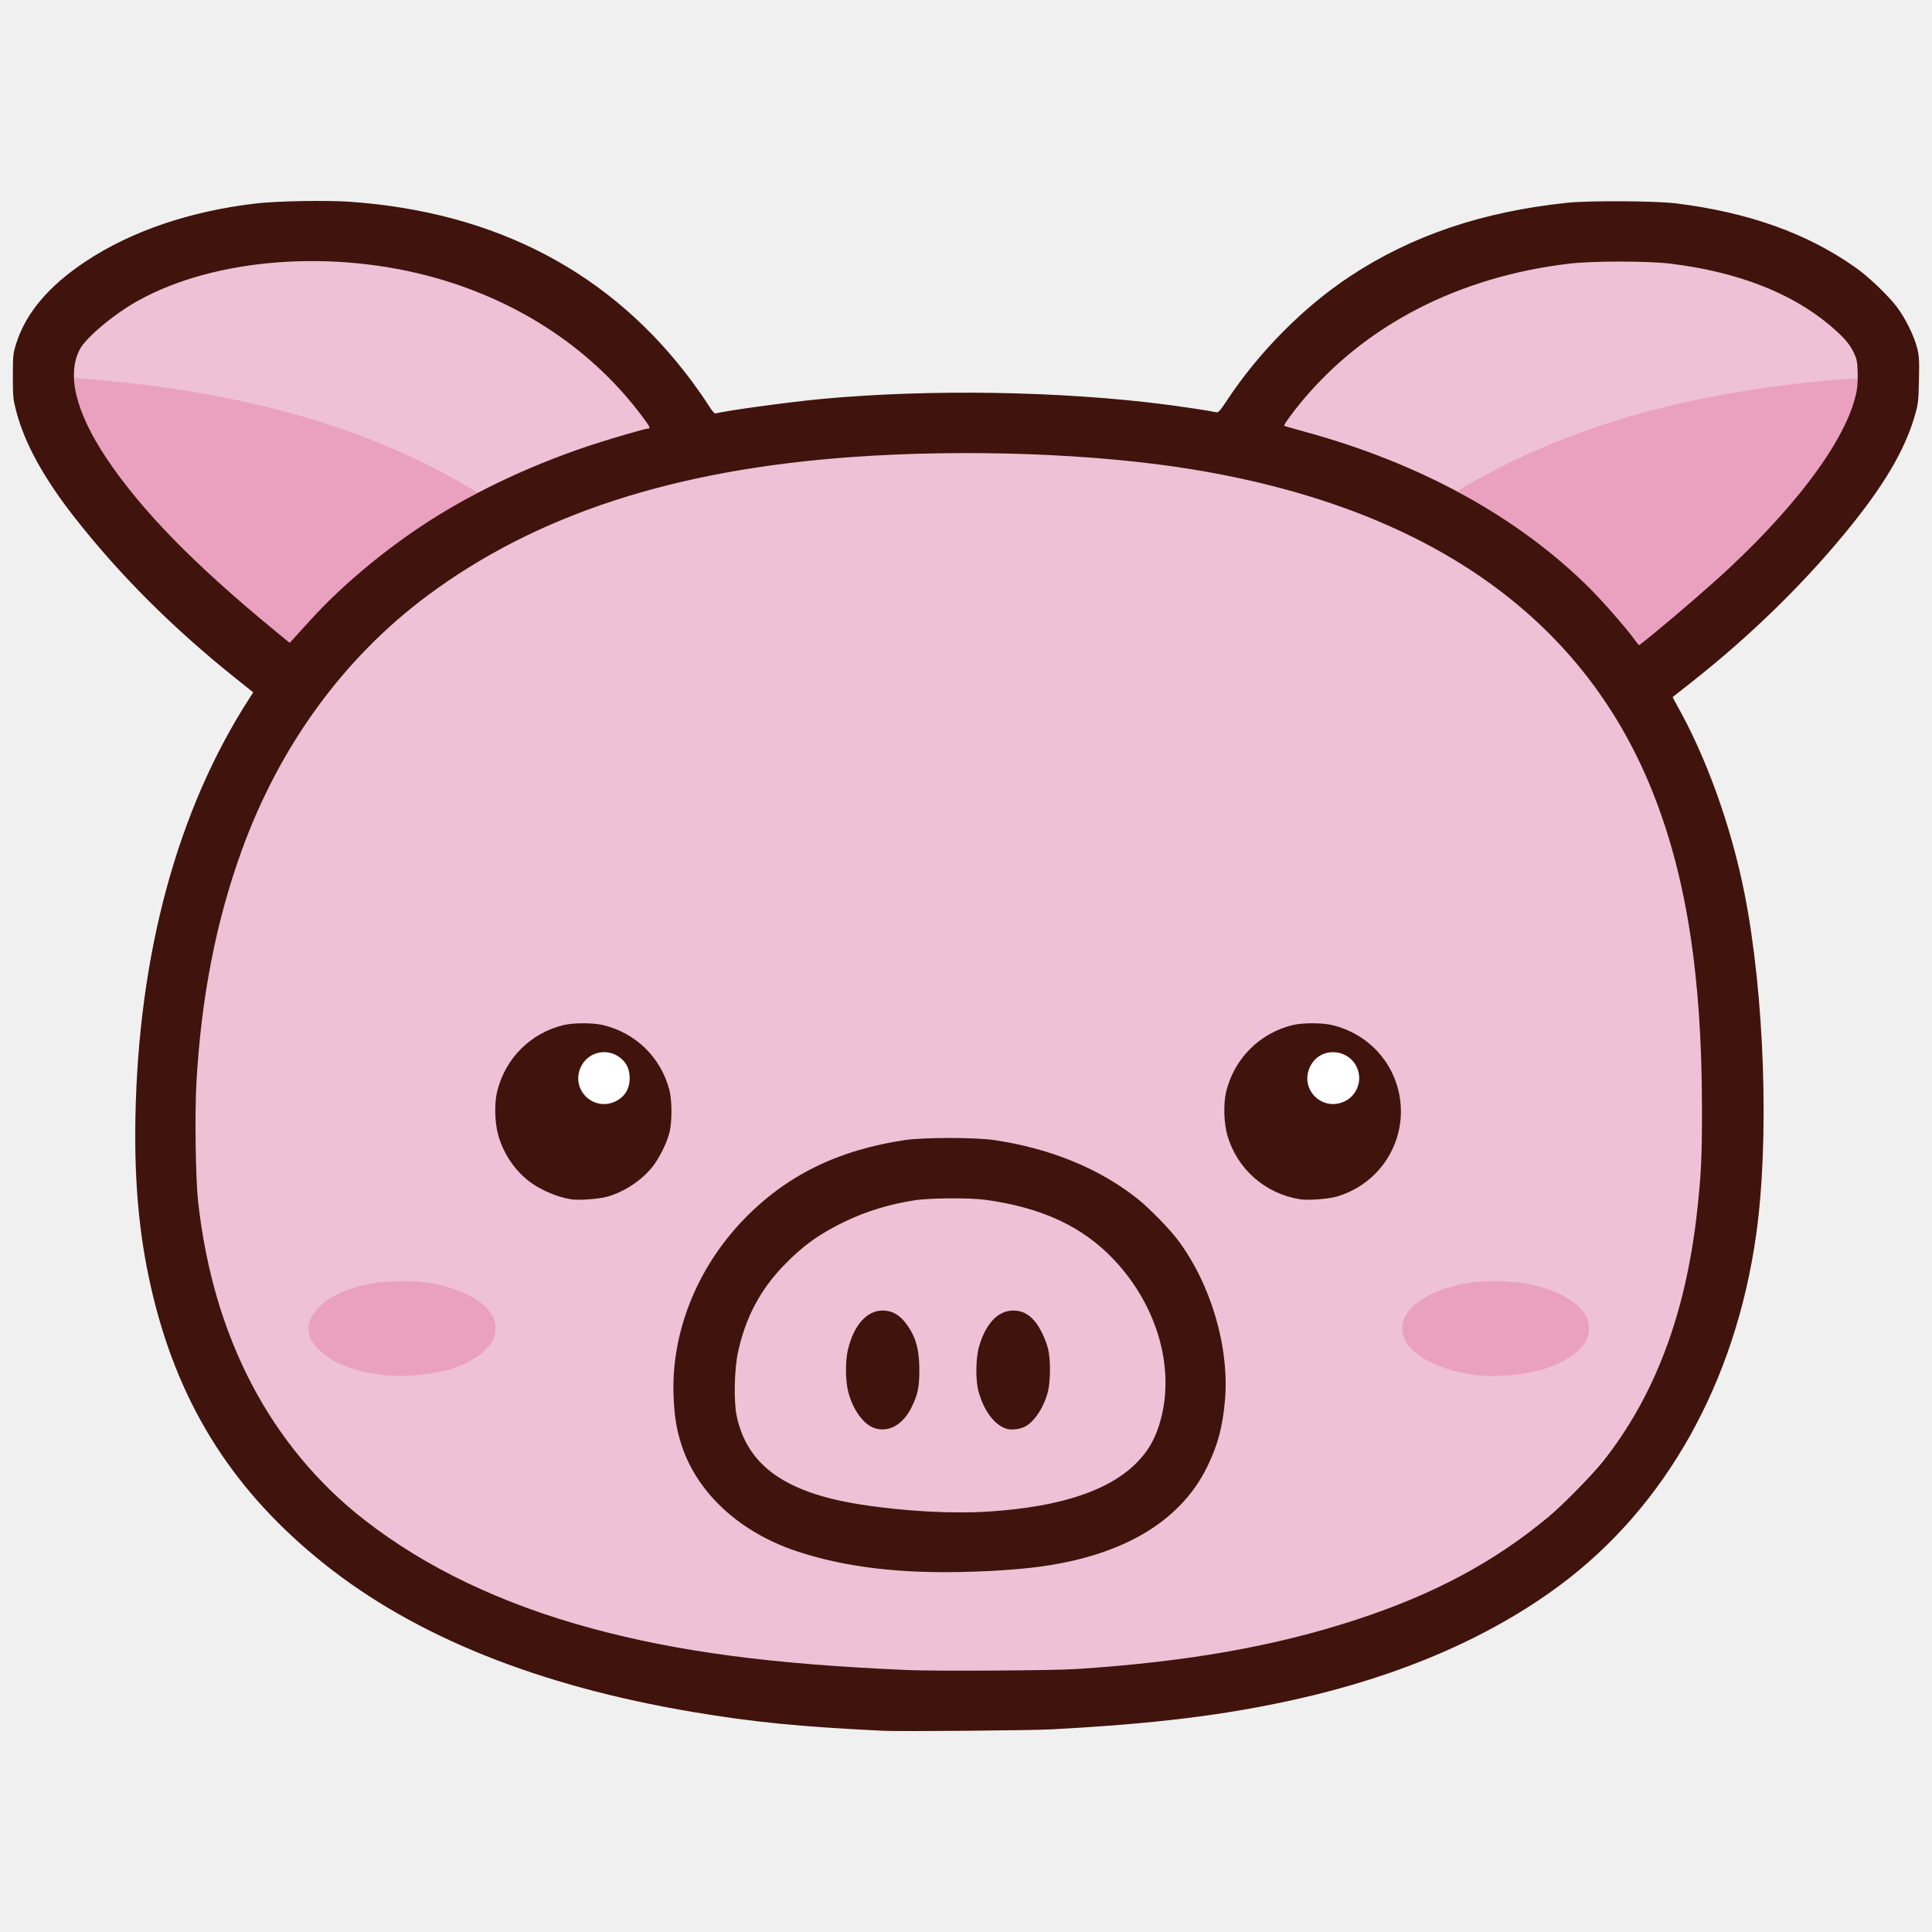
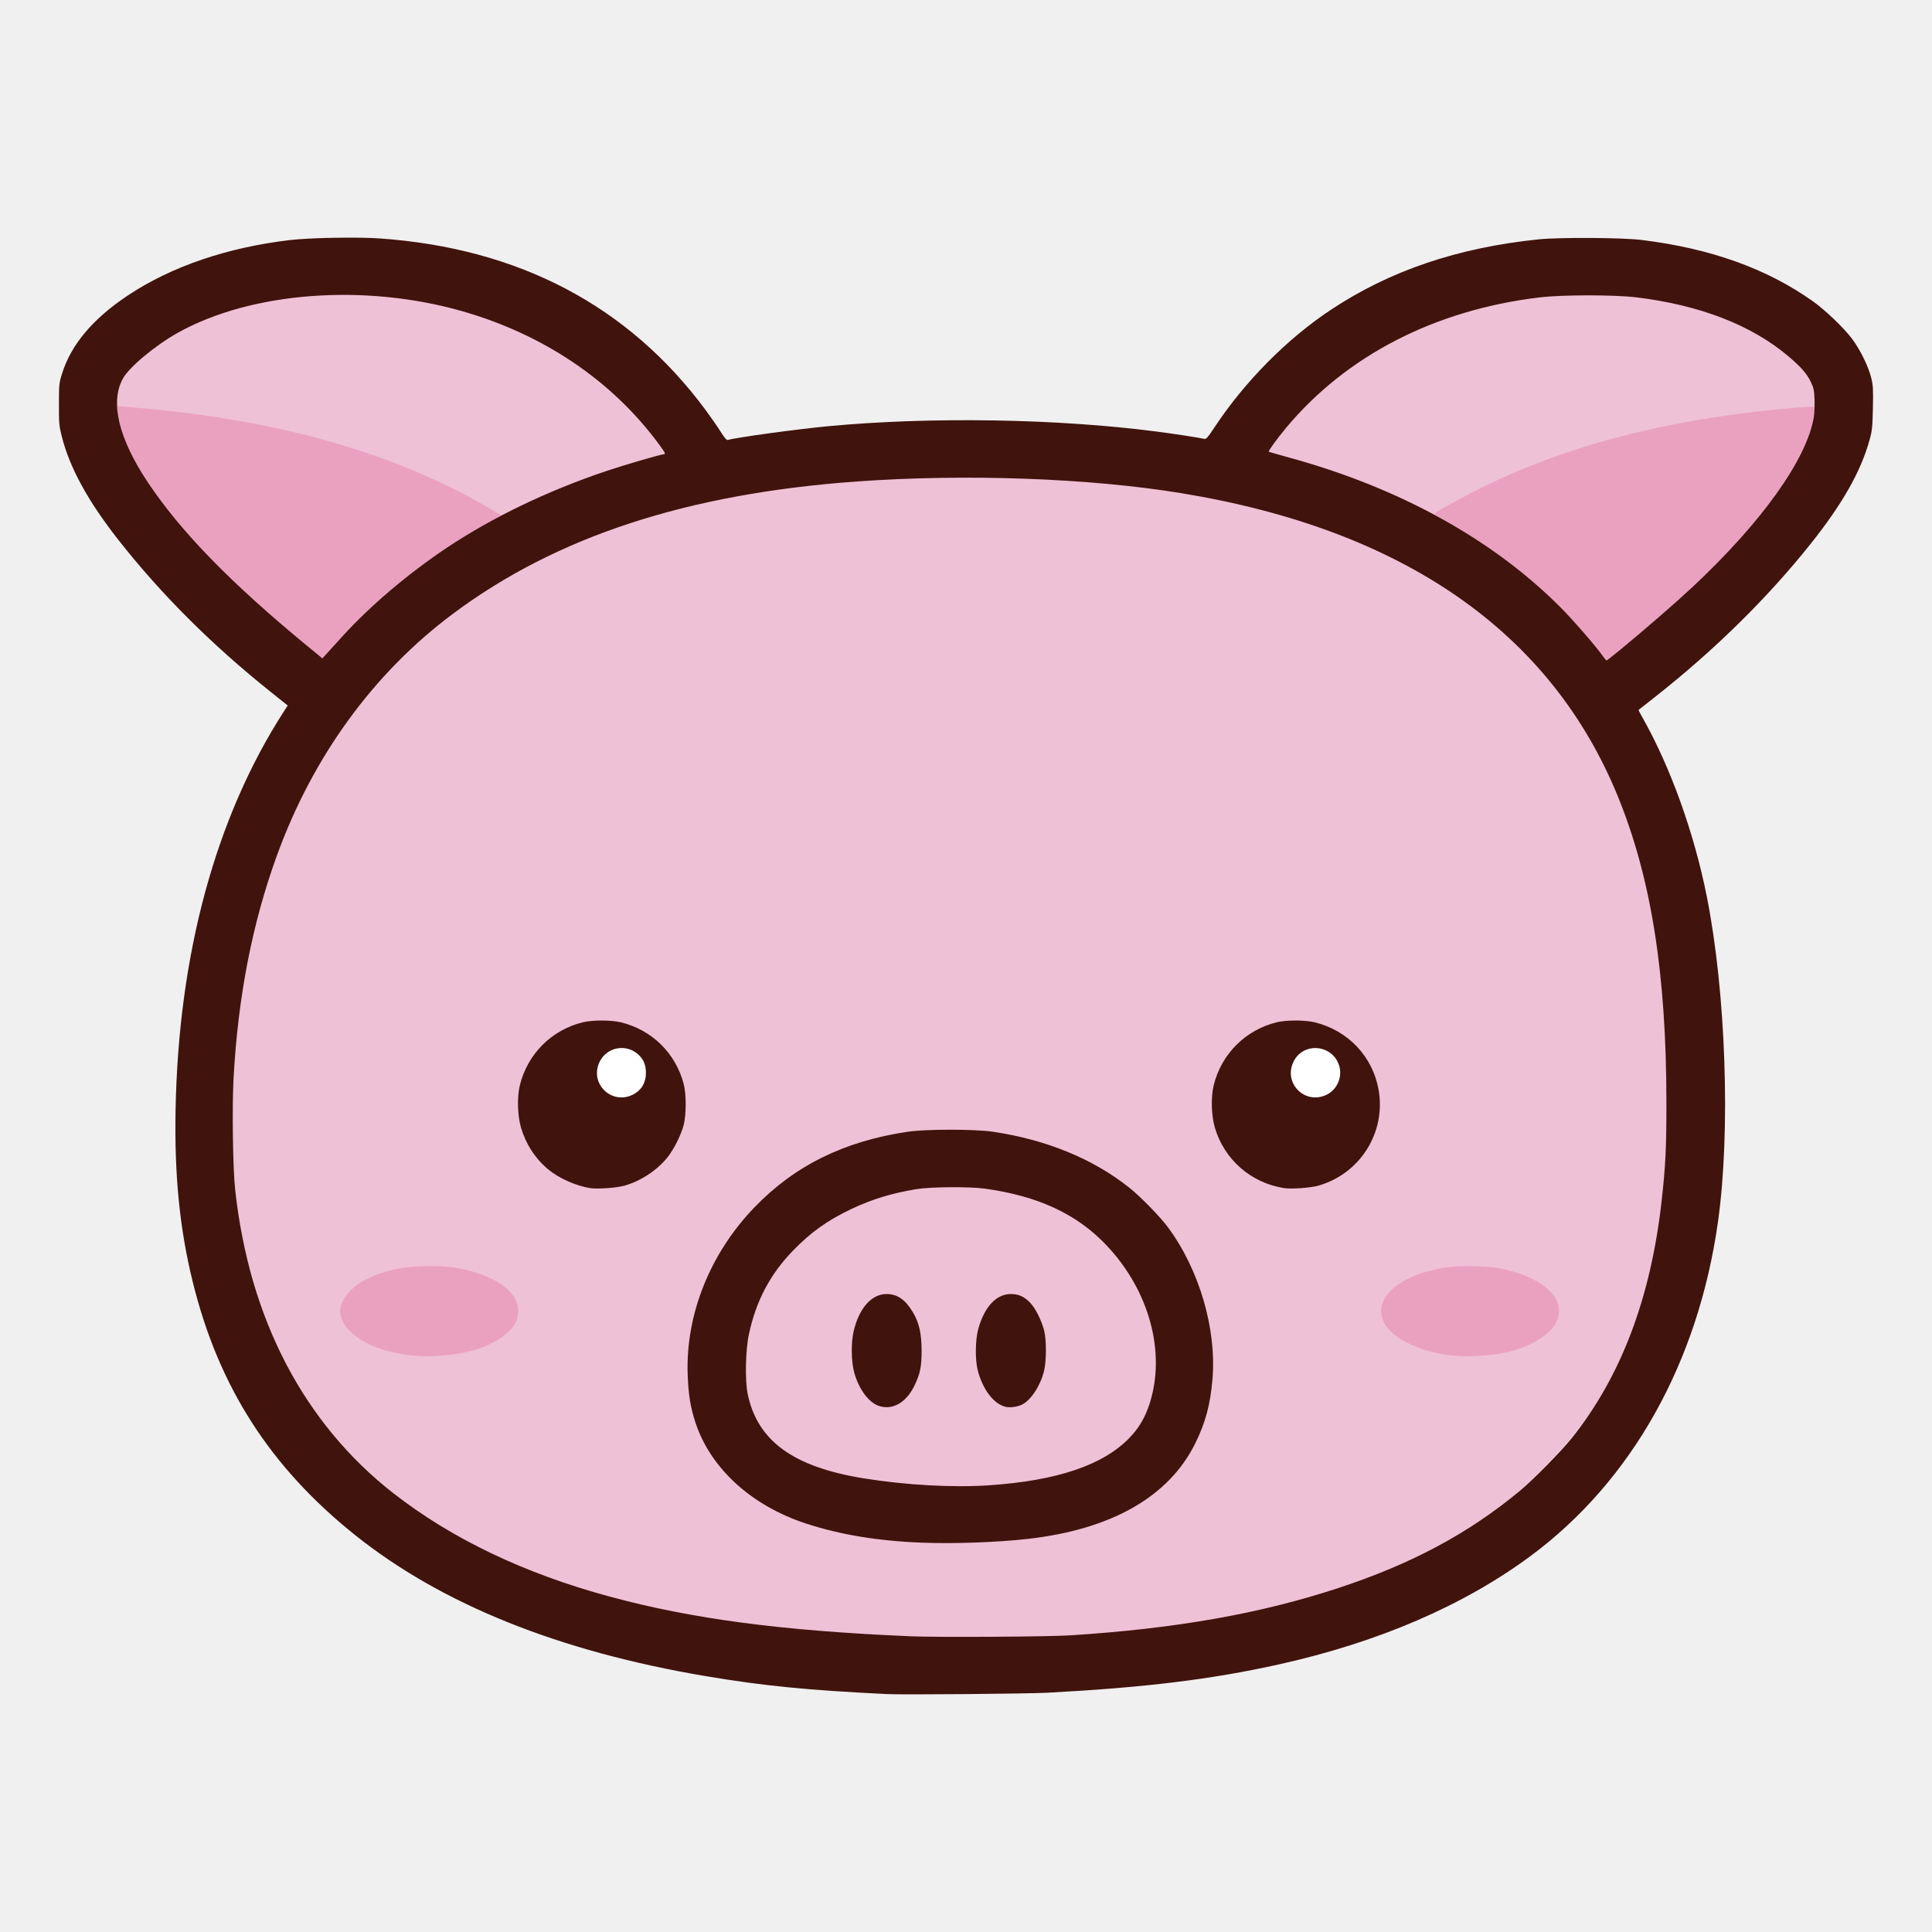
<svg xmlns="http://www.w3.org/2000/svg" width="1000" zoomAndPan="magnify" viewBox="0 0 750 750" height="1000" preserveAspectRatio="xMidYMid meet" version="1.0" id="svg6" xml:space="preserve">
  <defs id="defs3" />
-   <g id="g7" transform="matrix(0.5779016,0,0,0.5779016,38.71058,62.3818)">
+   <g id="g7" transform="matrix(0.5499701,0,0,0.5501796,54.96435,77.37817)">
    <path id="rect10" style="fill:#ffffff;stroke-width:0.75" d="m 296.454,1170.561 h 428.807 v 84.525 H 296.454 Z" transform="matrix(1.344713,0,0,1.344713,-93.50329,-1028.821)" />
    <path id="path9" style="fill:#efc1d6" d="M 160.474,47.426 C 92.256,53.574 31.761,67.706 -17.519,117.569 c -22.356,72.656 40.408,133.588 90.577,172.357 53.124,46.755 54.517,46.79 11.648,118.643 -58.212,121.539 -36.11,270.519 7.032,395.136 55.084,121.234 187.182,184.736 313.951,199.201 140.931,22.15 286.722,17.645 425.55,-15.273 117.406,-33.312 226.033,-128.471 238.725,-255.349 18.38,-106.44 5.42,-215.473 -17.534,-320.136 -34.539,-67.084 1.014,-83.725 53.594,-114.55 44.791,-44.987 94.516,-121.56 68.198,-187.468 C 1077.675,33.771 949.402,36.019 854.011,105.687 806.712,136.115 752.174,214.8 687.541,197.618 597.109,180.801 503.37,185.8 413.664,204.99 344.667,132.954 264.095,59.152 160.474,47.426 Z m 682.981,554.942 c 78.596,34.214 -97.623,62.524 -29.839,-3.01 l 18.07,-5.88 z m -496.322,-7.835 c 76.713,26.458 -67.571,92.394 -40.058,17.15 10.27,-10.916 25.208,-16.79 40.058,-17.15 z" transform="translate(3.6067895e-7,1.6741295e-5)" />
    <path style="fill:#eaa1c0" d="m 191.927,815.899 c -19.218,-2.011 -34.452,-7.647 -43.58,-16.122 -10.36,-9.619 -10.874,-19.226 -1.561,-29.182 7.379,-7.888 20.325,-13.68 37.077,-16.587 9.038,-1.569 27.315,-1.787 36,-0.431 19.332,3.019 34.512,9.915 41.619,18.906 3.531,4.467 4.815,8.64 4.277,13.897 -0.526,5.139 -2.158,8.073 -7.277,13.085 -4.959,4.855 -15.159,10.243 -23.994,12.673 -12.505,3.44 -30.463,5.027 -42.561,3.761 z m 733.547,-0.056 c -22.672,-2.326 -42.926,-12.064 -48.544,-23.339 -8.481,-17.019 10.484,-33.732 44.183,-38.937 8.74,-1.35 26.992,-1.124 36,0.447 20.29,3.537 36.451,12.313 41.578,22.579 2.371,4.748 2.401,10.601 0.078,15.489 -3.54,7.45 -15.078,15.457 -28.156,19.539 -12.485,3.897 -31.222,5.65 -45.139,4.222 z M 1031.378,322.199 c -4.99,-7.078 -21.027,-25.506 -30.103,-34.592 -22.236,-22.257 -50.324,-43.511 -78.883,-59.69 -5.447,-3.086 -9.903,-5.818 -9.903,-6.072 0,-0.919 21.84,-12.844 36.806,-20.097 52.556,-25.468 112.539,-42.191 183.27,-51.095 20.347,-2.561 47.494,-4.931 48.217,-4.209 0.278,0.278 0.122,3.111 -0.348,6.295 -4.395,29.797 -36.234,74.612 -86.07,121.148 -15.447,14.424 -58.935,51.551 -60.322,51.499 -0.235,-0.009 -1.434,-1.443 -2.664,-3.188 z M 117.807,315.836 C 63.197,270.961 27.926,234.838 4.487,199.777 -9.545,178.789 -16.503,161.474 -17.062,146.152 c -0.143,-3.919 -0.119,-5.588 0.054,-3.709 l 0.314,3.416 18.528,1.667 C 99.189,156.287 180.527,179.804 245.497,217.976 l 8.384,4.926 -8.009,4.446 c -39.3,21.818 -76.572,50.769 -103.71,80.556 -5.198,5.706 -10.598,11.638 -12,13.183 l -2.549,2.809 z" id="path8" />
    <path style="fill:#41130d" d="m 526.613,1054.699 c -56.707,-2.757 -87.496,-5.797 -128.286,-12.666 C 294.486,1024.546 211.743,991.276 150.675,942.454 90.753,894.547 54.379,837.873 36.149,764.006 26.925,726.633 23.146,689.068 23.978,643.027 25.97,532.741 52.196,436.106 100.428,361.333 l 2.706,-4.195 -11.76,-9.388 C 49.685,314.472 13.88,278.776 -16.275,240.431 -37.792,213.068 -50.738,189.44 -56.336,167.316 c -1.874,-7.405 -2.032,-9.19 -2.01,-22.663 0.023,-13.825 0.138,-14.994 2.104,-21.375 6.38,-20.709 21.836,-39.082 46.785,-55.615 C 21.218,47.335 60.438,33.969 104.738,28.744 c 14.025,-1.654 47.537,-2.261 63.375,-1.148 98.308,6.909 175.655,47.636 230.054,121.134 3.644,4.924 8.385,11.754 10.534,15.179 2.644,4.212 4.273,6.119 5.035,5.893 5.95,-1.761 48.968,-7.656 70.877,-9.713 72.416,-6.799 161.63,-5.354 231.75,3.753 12.736,1.654 29.603,4.236 33.798,5.173 1.276,0.285 2.481,-1.069 6.851,-7.696 21.578,-32.721 51.578,-63.004 82.878,-83.661 41.567,-27.432 89.048,-43.489 146.098,-49.409 14.646,-1.52 59.096,-1.268 72.743,0.411 48.766,6.002 88.335,20.153 120.909,43.241 8.71,6.174 21.815,18.696 27.6,26.372 5.686,7.546 11.586,19.492 13.578,27.49 1.38,5.544 1.518,7.92 1.243,21.375 -0.276,13.465 -0.529,15.938 -2.294,22.376 -6.148,22.43 -19.165,45.379 -41.91,73.891 -30.365,38.064 -67.953,75 -109.742,107.839 -6.188,4.862 -11.343,8.92 -11.457,9.018 -0.114,0.098 1.018,2.334 2.515,4.971 19.874,35.004 36.66,81.596 45.636,126.668 13.495,67.763 16.866,165.708 7.9,229.5 -13.966,99.37 -60.863,182.975 -132.303,235.864 -47.255,34.984 -107.444,60.887 -177.764,76.5 -47.585,10.566 -94.225,16.271 -163.152,19.956 -13.985,0.748 -101.927,1.508 -112.875,0.975 z m 129.375,-41.487 c 74.295,-4.803 133.126,-15.168 188.05,-33.13 52.038,-17.018 92.658,-38.721 128.825,-68.829 9.715,-8.088 28.941,-27.617 36.648,-37.225 34.686,-43.247 55.758,-98.83 63.407,-167.255 2.833,-25.346 3.416,-37.495 3.382,-70.495 -0.094,-90.056 -10.752,-157.167 -34.065,-214.5 C 994.939,305.463 890.855,233.058 733.988,207.348 c -64.836,-10.626 -151.936,-13.782 -228.75,-8.288 -119.867,8.574 -212.257,38.781 -285.375,93.302 -56.079,41.816 -98.976,100.712 -124.419,170.823 -17.336,47.772 -27.365,99.317 -30.517,156.85 -1.13,20.618 -0.508,64.043 1.129,78.868 10.077,91.266 48.408,164.648 111.889,214.205 40.957,31.973 92.132,56.422 152.169,72.699 58.544,15.872 121.602,24.201 212.625,28.085 19.116,0.816 97.383,0.346 113.25,-0.68 z m -105,-65.358 c -30.993,-1.174 -57.962,-5.62 -82.074,-13.531 -38.531,-12.641 -67.274,-38.884 -77.949,-71.171 -3.538,-10.701 -5.022,-19.889 -5.51,-34.125 -1.448,-42.169 15.735,-85.161 47.033,-117.68 28.438,-29.547 63.4,-46.792 108.375,-53.456 12.797,-1.896 47.203,-1.896 60,0 37.804,5.602 70.825,19.144 96.375,39.523 7.881,6.286 21.501,20.226 27.1,27.738 22.197,29.775 34.564,71.905 31.542,107.448 -1.521,17.884 -4.938,30.59 -12.149,45.177 -18.639,37.702 -59.221,60.799 -118.493,67.44 -21.578,2.418 -51.745,3.489 -74.25,2.636 z m 46.875,-40.477 c 48.394,-3.234 81.099,-14.299 99.649,-33.716 6.563,-6.869 10.863,-14.198 13.975,-23.82 11.698,-36.162 -0.148,-79.813 -30.321,-111.733 -20.887,-22.096 -48.245,-34.851 -85.929,-40.061 -10.913,-1.509 -38.212,-1.304 -48.375,0.362 -17.262,2.831 -31.43,7.151 -45.75,13.952 -17.167,8.152 -28.851,16.507 -41.625,29.763 -15.987,16.591 -25.751,35.163 -30.788,58.561 -2.415,11.217 -2.864,32.663 -0.884,42.219 6.883,33.227 32.244,51.6 82.29,59.617 29.411,4.711 62.502,6.542 87.756,4.855 z m -77.164,-55.926 c -7.455,-2.348 -14.642,-12.104 -17.821,-24.192 -2,-7.606 -2.125,-20.741 -0.27,-28.608 3.837,-16.276 12.635,-26.226 23.206,-26.243 7.617,-0.012 13.245,3.889 18.674,12.943 4.289,7.153 6.059,14.947 6.087,26.8 0.027,11.526 -1.031,16.668 -5.172,25.125 -5.745,11.733 -15.209,17.164 -24.703,14.174 z m 89.057,0.513 c -8.309,-2.08 -15.956,-12.095 -19.518,-25.562 -1.961,-7.414 -1.783,-21.901 0.362,-29.482 4.423,-15.634 12.724,-24.495 22.963,-24.511 5.602,-0.009 9.73,1.904 13.923,6.453 3.587,3.892 7.626,11.974 9.514,19.04 1.763,6.597 1.757,21.664 -0.011,28.8 -2.589,10.451 -9.101,20.435 -15.435,23.666 -3.299,1.683 -8.592,2.399 -11.798,1.597 z M 316.613,697.665 c -10.163,-1.623 -22.138,-6.974 -29.625,-13.237 -9.138,-7.645 -15.701,-17.714 -19.162,-29.4 -2.481,-8.378 -2.863,-21.621 -0.858,-29.785 5.465,-22.256 22.401,-39.194 44.59,-44.595 6.74,-1.641 19.918,-1.629 26.713,0.024 21.975,5.344 38.701,21.772 44.398,43.607 1.825,6.993 1.854,21.19 0.058,28.5 -1.741,7.089 -7.063,17.731 -11.711,23.419 -7.42,9.08 -18.649,16.448 -30.048,19.715 -5.536,1.587 -19.227,2.573 -24.354,1.754 z m 30.477,-66.107 c 5.811,-3.026 8.898,-8.296 8.898,-15.191 0,-6.126 -2.069,-10.503 -6.604,-13.97 -8.652,-6.614 -21.145,-3.747 -25.984,5.964 -7.671,15.395 8.419,31.149 23.69,23.197 z m 459.273,66.107 c -23.379,-3.734 -42.115,-20.109 -48.787,-42.637 -2.484,-8.388 -2.863,-21.619 -0.854,-29.806 5.435,-22.141 22.497,-39.198 44.585,-44.575 6.74,-1.641 19.918,-1.629 26.713,0.024 23.563,5.73 41.047,24.214 45.149,47.732 5.236,30.023 -13.034,59.076 -42.451,67.509 -5.536,1.587 -19.227,2.573 -24.354,1.754 z m 30.243,-65.962 c 6.898,-3.437 10.729,-11.52 9.048,-19.092 -3.548,-15.985 -25.231,-18.846 -32.486,-4.286 -7.622,15.295 8.13,31.007 23.438,23.378 z M 1043.791,317.747 c 16.621,-13.649 39.057,-33.108 50.572,-43.86 49.02,-45.774 80.737,-90.036 85.944,-119.939 0.467,-2.679 0.718,-8.314 0.557,-12.521 -0.252,-6.63 -0.598,-8.299 -2.594,-12.524 -2.777,-5.878 -7.13,-10.825 -16.284,-18.506 -26.015,-21.829 -62.363,-35.841 -106.998,-41.246 -15.37,-1.861 -52.141,-1.856 -67.875,0.009 -73.938,8.767 -136.561,40.93 -179.249,92.06 -6.308,7.556 -12.699,16.359 -12.222,16.836 0.184,0.184 6.553,2.031 14.153,4.104 77.647,21.181 143.555,57.477 191.479,105.448 9.077,9.086 25.114,27.513 30.103,34.592 1.23,1.744 2.428,3.179 2.664,3.188 0.235,0.009 4.623,-3.429 9.75,-7.639 z m -901.629,-9.844 c 19.371,-21.262 45.833,-43.686 73.025,-61.882 32.139,-21.506 71.426,-40.403 113.052,-54.378 12.598,-4.23 38.324,-11.741 40.211,-11.741 1.746,0 1.227,-1.056 -3.92,-7.966 C 331.539,127.638 283.706,95.402 226.681,79.035 157.524,59.186 77.581,65.188 25.613,94.131 9.734,102.975 -8.858,118.465 -13.226,126.49 -22.359,143.27 -16.169,168.88 4.487,199.777 27.926,234.838 63.197,270.961 117.807,315.836 l 9.807,8.059 2.549,-2.809 c 1.402,-1.545 6.802,-7.477 12,-13.183 z" id="path7" />
  </g>
</svg>
